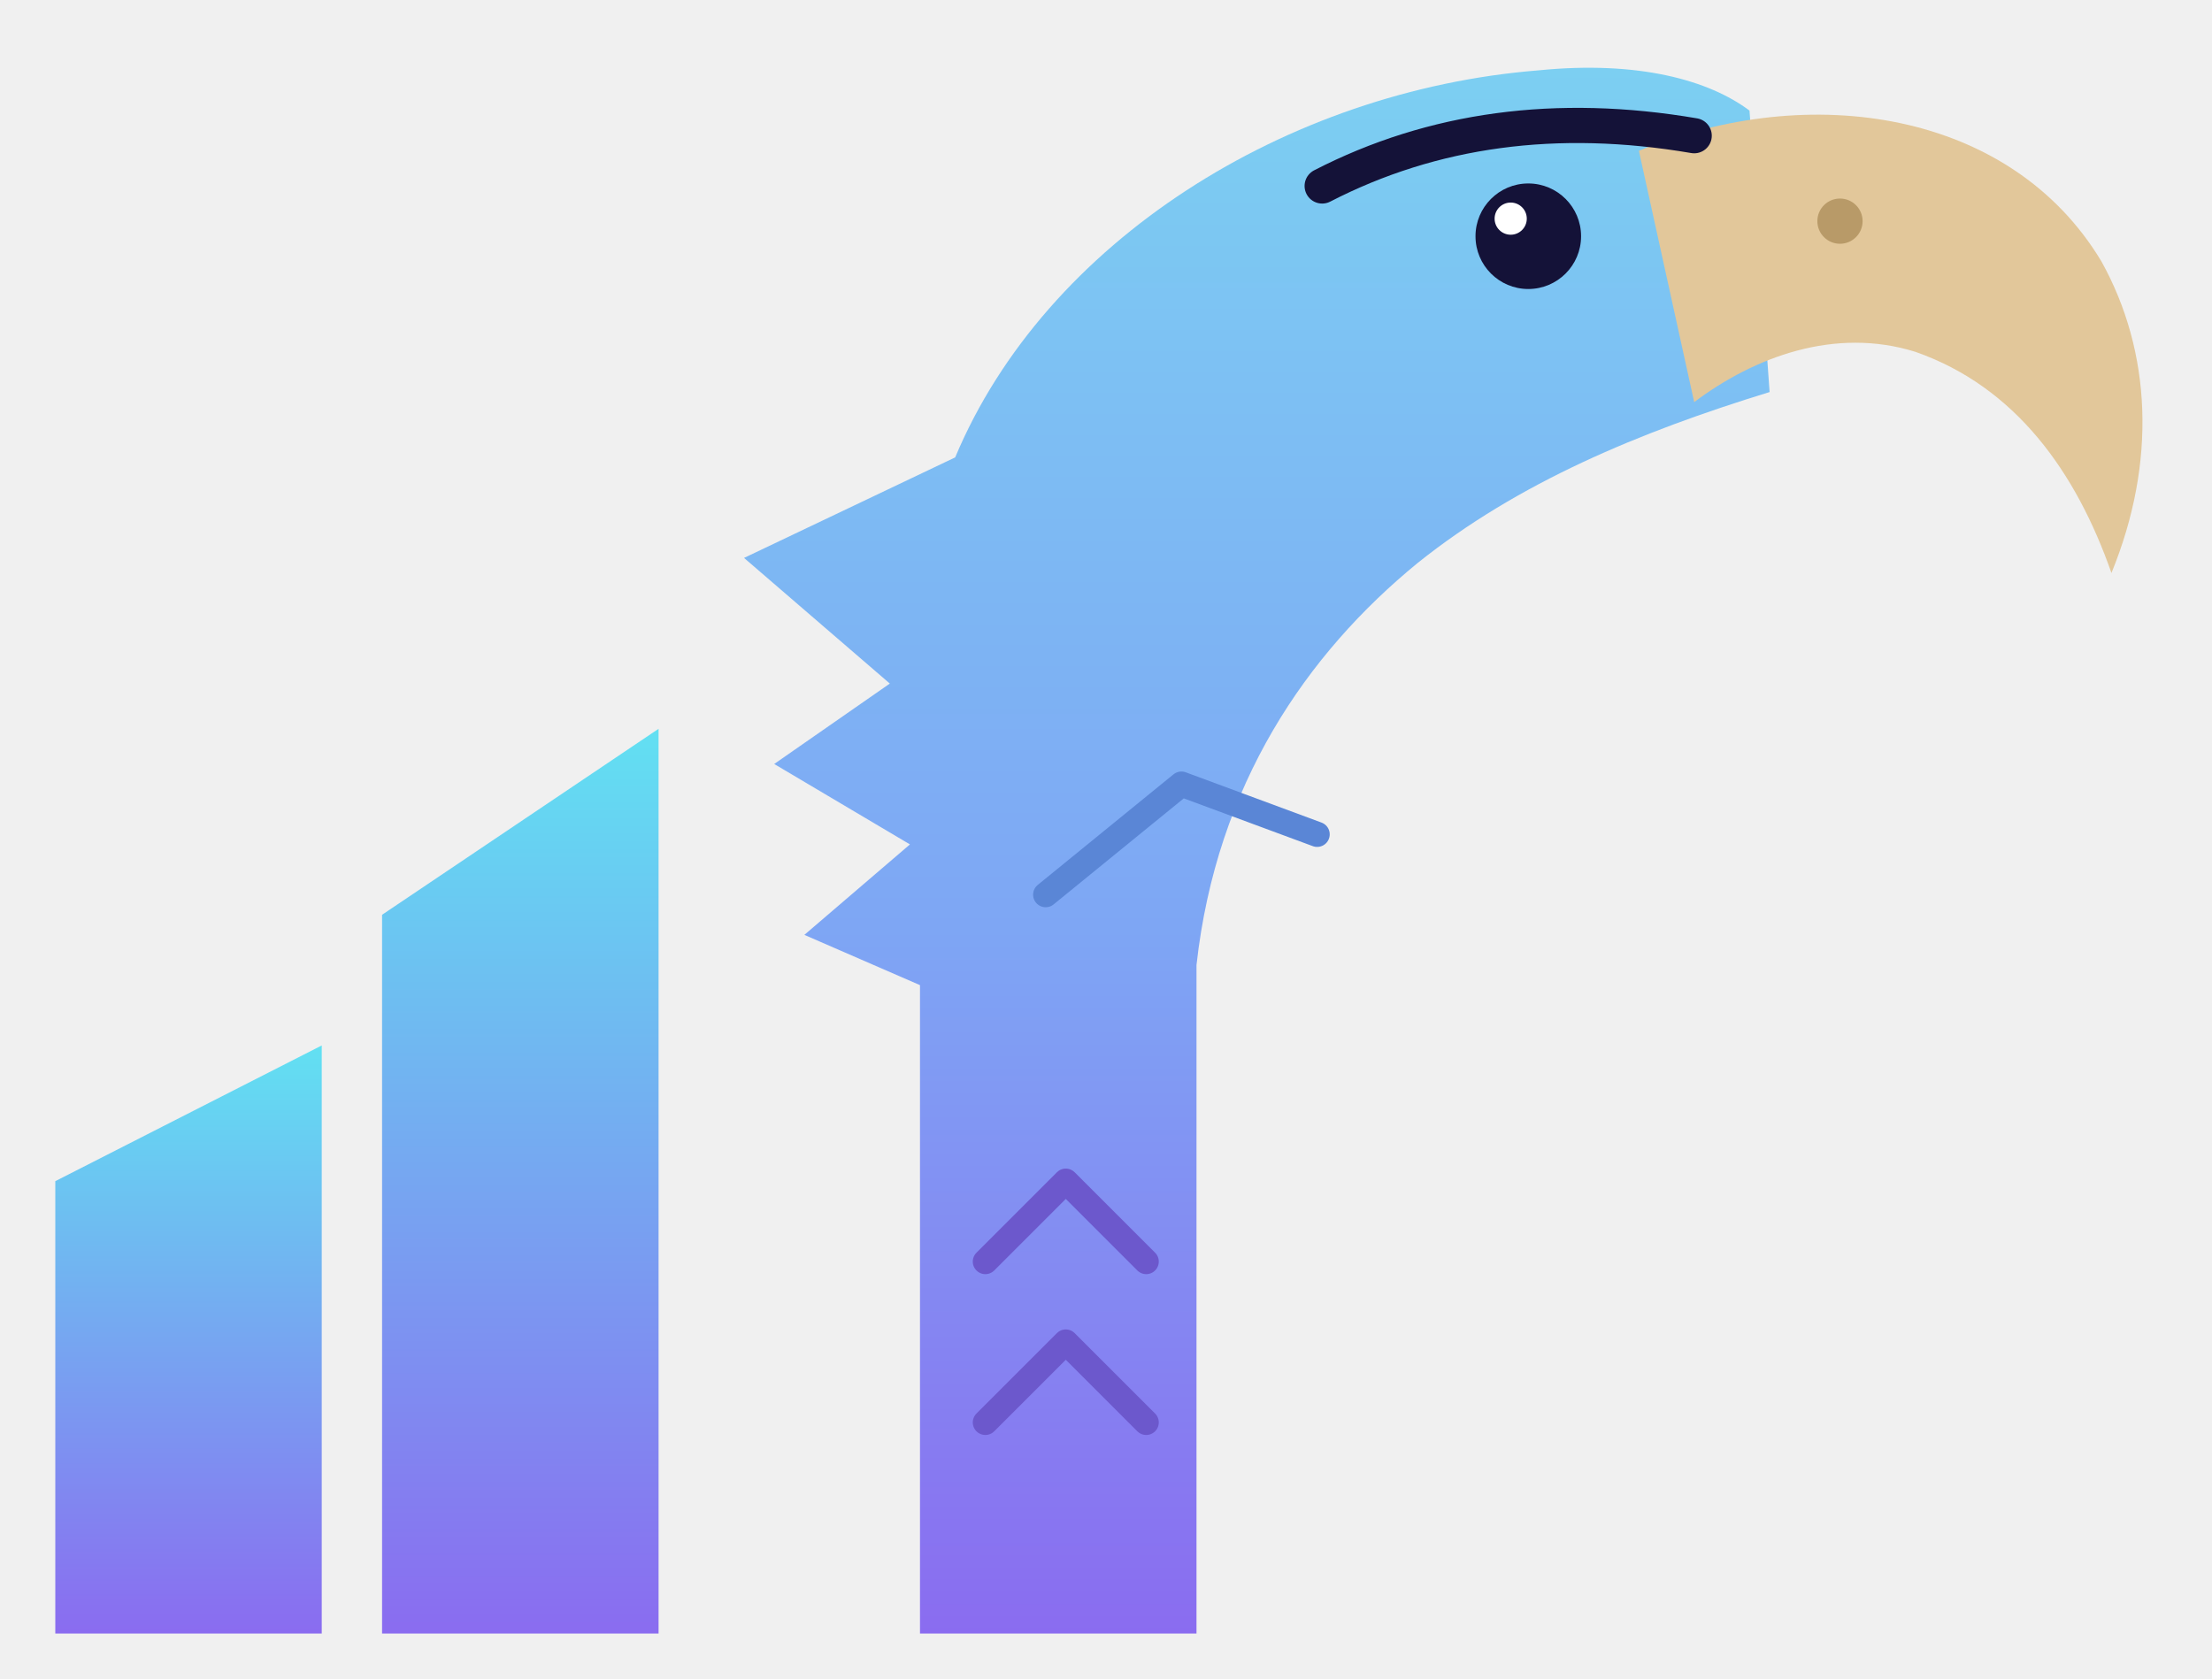
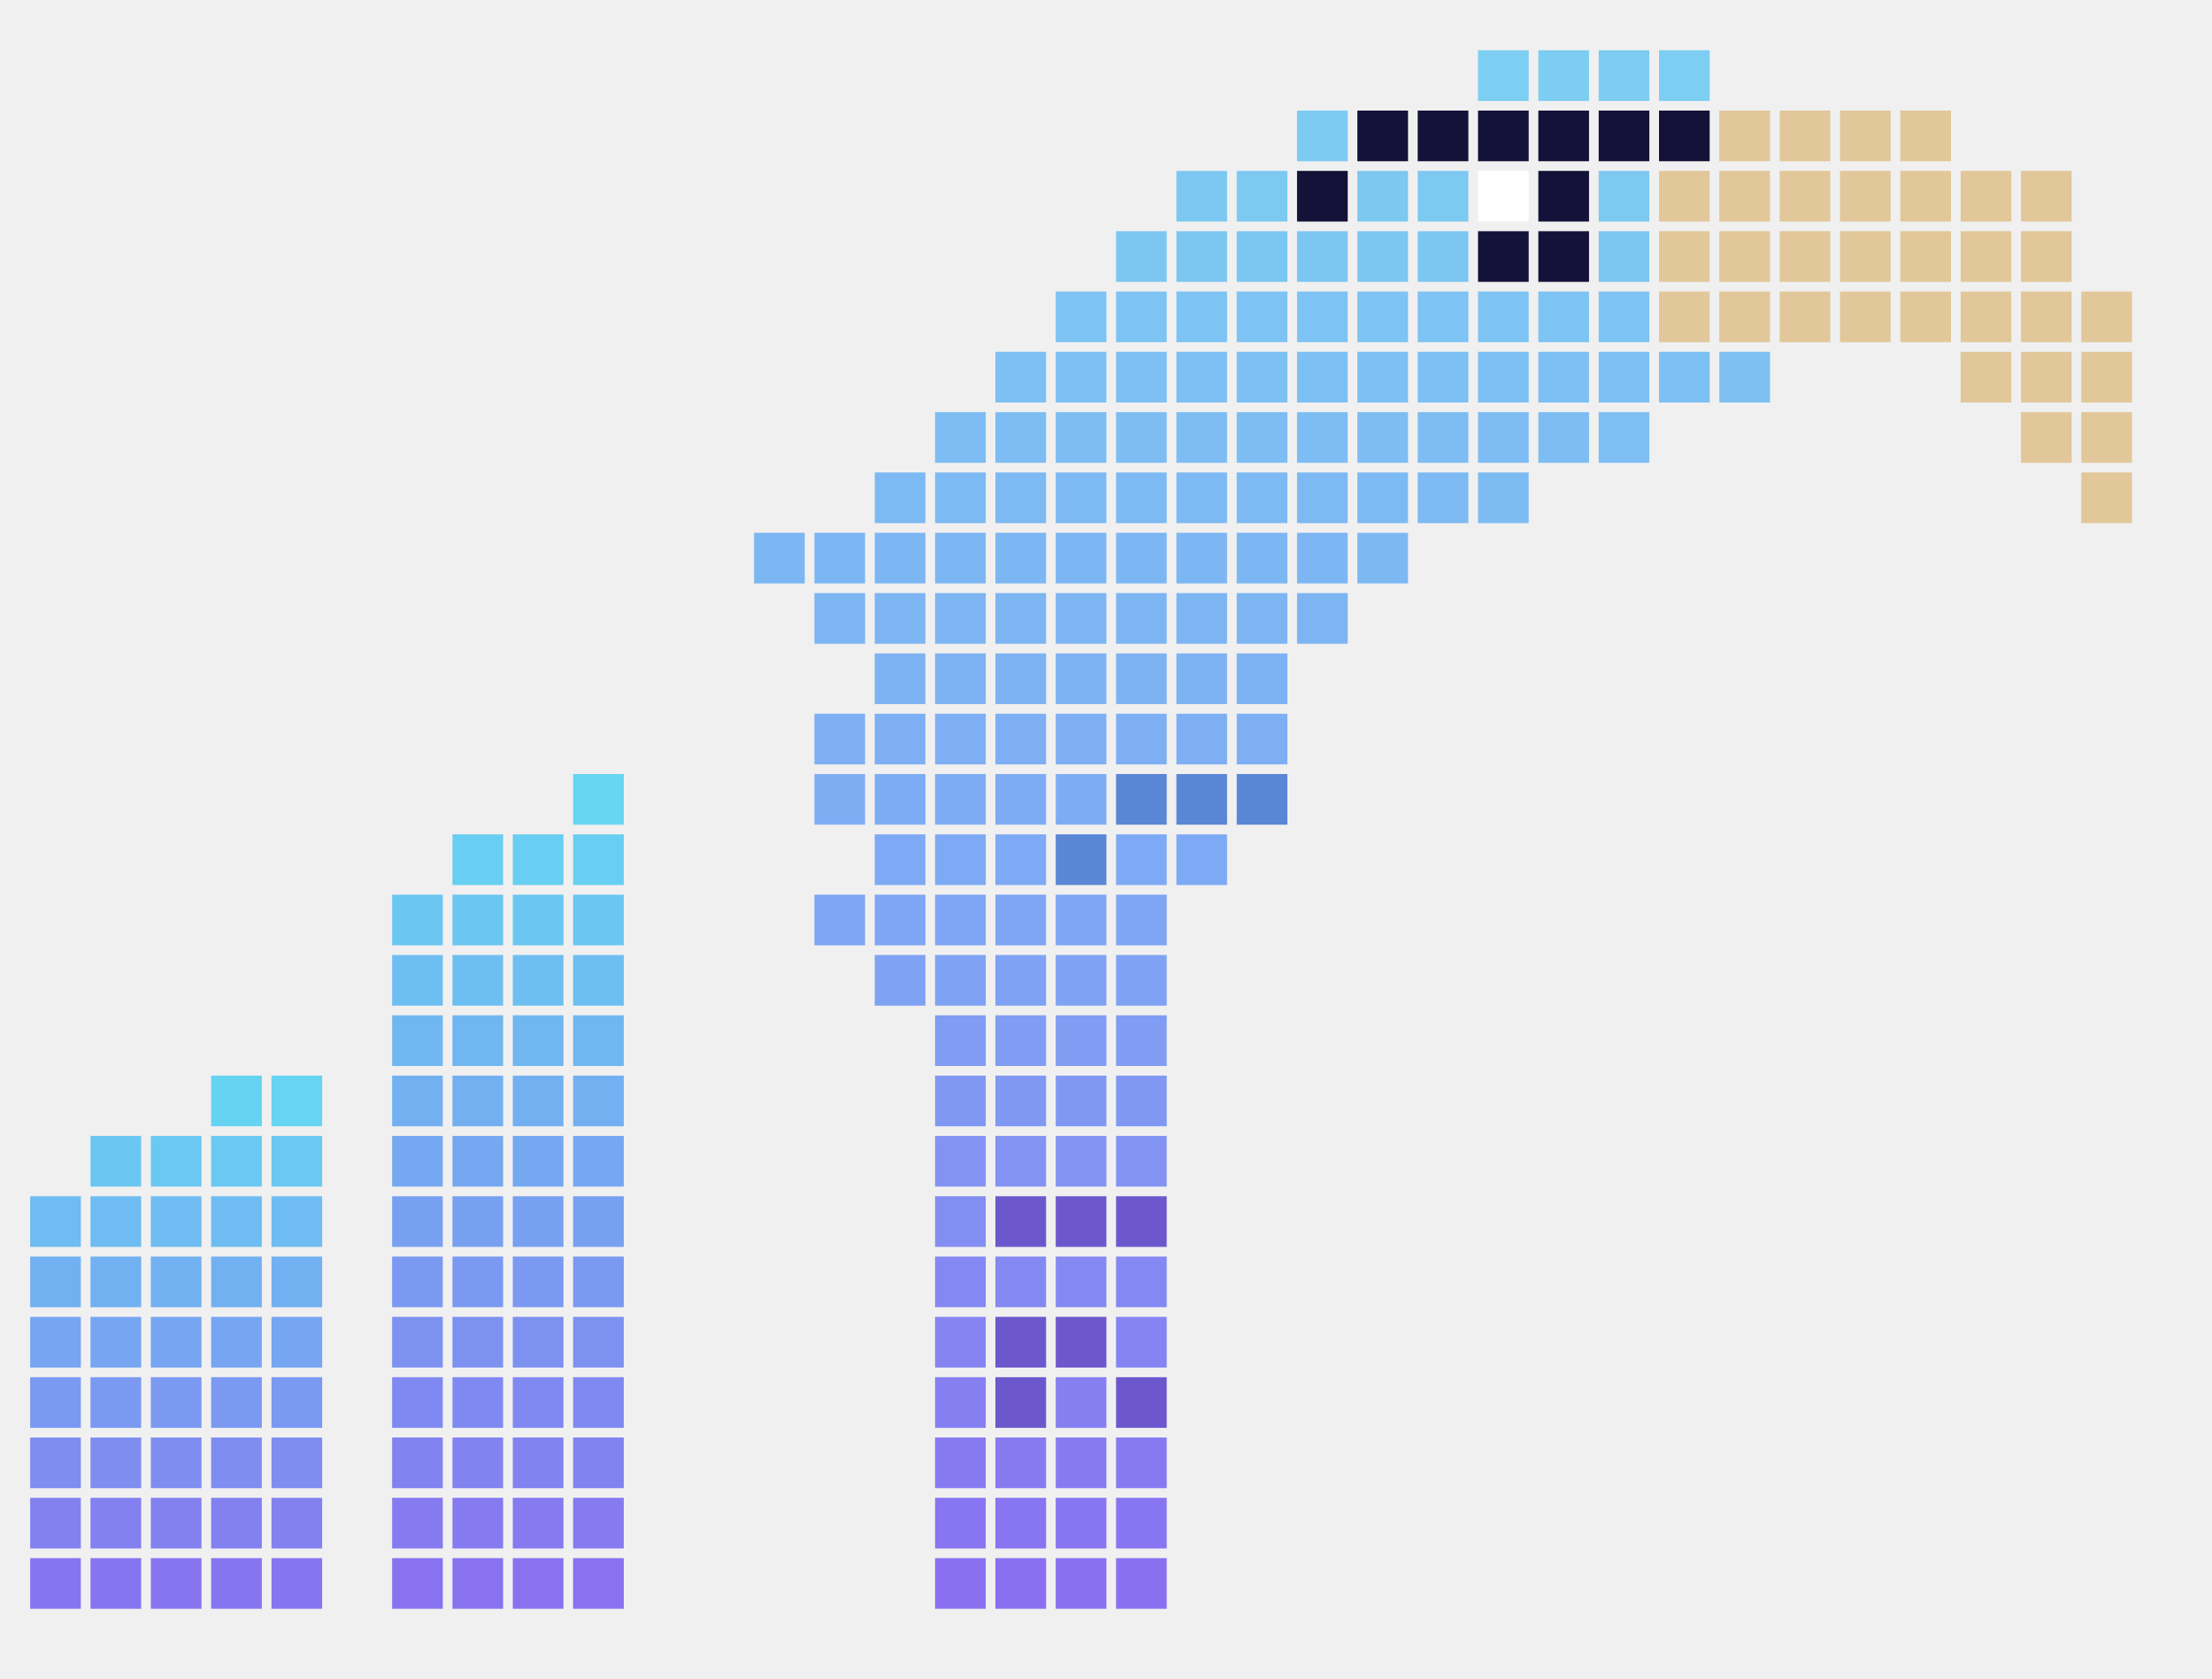
<svg xmlns="http://www.w3.org/2000/svg" viewBox="24 30 440 334">
  <defs>
    <linearGradient id="agila-body" x1="0" y1="0" x2="0" y2="1" gradientUnits="objectBoundingBox">
      <stop offset="0" stop-color="#7ccff2" />
      <stop offset=".55" stop-color="#7ea6f4" />
      <stop offset="1" stop-color="#8a6cf0" />
    </linearGradient>
    <linearGradient id="agila-bar" x1="0" y1="0" x2="0" y2="1">
      <stop offset="0" stop-color="#62e0f2" />
      <stop offset="1" stop-color="#8a6cf0" />
    </linearGradient>
  </defs>
-   <path fill="url(#agila-bar)" d="M35 265 L88 238 L88 355 L35 355 Z" />
-   <path fill="url(#agila-bar)" d="M100 212 L155 175 L155 355 L100 355 Z" />
-   <path fill="url(#agila-body)" d="M207 355 L207 226 L184 216 L205 198 L178 182 L201 166 L172 141 L214 121     C232 78 280 48 330 44 C350 42 364 46 372 52 L376 108 C350 116 326 126 306 142     C284 160 266 186 262 222 L262 355 Z" />
-   <path fill="#e2c79a" d="M350 60 C384 46 424 52 442 82 C452 100 453 122 444 144 C437 124 425 107 405 100 C389 95 373 101 361 110 Z" />
-   <circle cx="390" cy="74" r="4.5" fill="#b89a68" />
-   <path d="M287 67 Q320 50 361 57" fill="none" stroke="#141238" stroke-width="7" stroke-linecap="round" />
-   <circle cx="328" cy="77" r="10.5" fill="#141238" />
-   <circle cx="324.5" cy="73.5" r="3.2" fill="#ffffff" />
-   <path d="M232 208 L259 186 L286 196" fill="none" stroke="#5a86d6" stroke-width="5" stroke-linecap="round" stroke-linejoin="round" />
-   <path d="M220 281 L236 265 L252 281 M220 313 L236 297 L252 313" fill="none" stroke="#6c58cc" stroke-width="5" stroke-linecap="round" stroke-linejoin="round" />
+   <rect x="318" y="40" width="10.08" height="10.08" fill="#7ccef2" />
+   <rect x="330" y="40" width="10.08" height="10.08" fill="#7ccdf1" />
+   <rect x="342" y="40" width="10.08" height="10.08" fill="#7ccdf1" />
+   <rect x="354" y="40" width="10.08" height="10.08" fill="#7ccef2" />
+   <rect x="282" y="52" width="10.08" height="10.08" fill="#7ccbf2" />
+   <rect x="294" y="52" width="10.08" height="10.08" fill="#141238" />
+   <rect x="306" y="52" width="10.08" height="10.08" fill="#141238" />
+   <rect x="318" y="52" width="10.08" height="10.08" fill="#141238" />
+   <rect x="330" y="52" width="10.08" height="10.08" fill="#141238" />
+   <rect x="342" y="52" width="10.08" height="10.08" fill="#141238" />
+   <rect x="354" y="52" width="10.08" height="10.08" fill="#141238" />
+   <rect x="366" y="52" width="10.08" height="10.08" fill="#e2c79a" />
+   <rect x="378" y="52" width="10.08" height="10.08" fill="#e2c79a" />
+   <rect x="390" y="52" width="10.08" height="10.08" fill="#e2c79a" />
+   <rect x="402" y="52" width="10.08" height="10.08" fill="#e2c79a" />
+   <rect x="258" y="64" width="10.08" height="10.08" fill="#7cc8f2" />
+   <rect x="270" y="64" width="10.08" height="10.08" fill="#7cc9f2" />
+   <rect x="282" y="64" width="10.08" height="10.08" fill="#141238" />
+   <rect x="294" y="64" width="10.08" height="10.08" fill="#7cc8f1" />
+   <rect x="306" y="64" width="10.08" height="10.08" fill="#7cc9f2" />
+   <rect x="318" y="64" width="10.08" height="10.08" fill="#ffffff" />
+   <rect x="330" y="64" width="10.08" height="10.08" fill="#141238" />
+   <rect x="342" y="64" width="10.08" height="10.08" fill="#7cc9f2" />
+   <rect x="354" y="64" width="10.08" height="10.08" fill="#e2c79a" />
+   <rect x="366" y="64" width="10.08" height="10.08" fill="#e2c79a" />
+   <rect x="378" y="64" width="10.08" height="10.08" fill="#e2c79a" />
+   <rect x="390" y="64" width="10.08" height="10.08" fill="#e2c79a" />
+   <rect x="402" y="64" width="10.08" height="10.08" fill="#e2c79a" />
+   <rect x="414" y="64" width="10.08" height="10.08" fill="#e2c79a" />
+   <rect x="426" y="64" width="10.08" height="10.08" fill="#e2c79a" />
+   <rect x="246" y="76" width="10.08" height="10.08" fill="#7cc6f2" />
+   <rect x="258" y="76" width="10.08" height="10.08" fill="#7cc6f2" />
+   <rect x="270" y="76" width="10.08" height="10.08" fill="#7cc6f2" />
+   <rect x="282" y="76" width="10.08" height="10.08" fill="#7cc6f2" />
+   <rect x="294" y="76" width="10.08" height="10.08" fill="#7cc6f2" />
+   <rect x="306" y="76" width="10.08" height="10.08" fill="#7cc6f2" />
+   <rect x="318" y="76" width="10.08" height="10.08" fill="#141238" />
+   <rect x="330" y="76" width="10.08" height="10.08" fill="#141238" />
+   <rect x="342" y="76" width="10.08" height="10.08" fill="#7cc6f2" />
+   <rect x="354" y="76" width="10.08" height="10.08" fill="#e2c79a" />
+   <rect x="366" y="76" width="10.08" height="10.08" fill="#e2c79a" />
+   <rect x="378" y="76" width="10.08" height="10.08" fill="#e2c79a" />
+   <rect x="390" y="76" width="10.08" height="10.08" fill="#e2c79a" />
+   <rect x="402" y="76" width="10.08" height="10.08" fill="#e2c79a" />
+   <rect x="414" y="76" width="10.08" height="10.08" fill="#e2c79a" />
+   <rect x="426" y="76" width="10.08" height="10.08" fill="#e2c79a" />
+   <rect x="234" y="88" width="10.08" height="10.08" fill="#7dc3f3" />
+   <rect x="246" y="88" width="10.08" height="10.08" fill="#7dc3f3" />
+   <rect x="258" y="88" width="10.08" height="10.08" fill="#7dc3f3" />
+   <rect x="270" y="88" width="10.08" height="10.08" fill="#7dc3f3" />
+   <rect x="282" y="88" width="10.08" height="10.08" fill="#7dc3f3" />
+   <rect x="294" y="88" width="10.08" height="10.08" fill="#7dc3f3" />
+   <rect x="306" y="88" width="10.08" height="10.08" fill="#7dc3f3" />
+   <rect x="318" y="88" width="10.08" height="10.08" fill="#7dc3f3" />
+   <rect x="330" y="88" width="10.08" height="10.08" fill="#7dc3f3" />
+   <rect x="342" y="88" width="10.08" height="10.08" fill="#7dc3f3" />
+   <rect x="354" y="88" width="10.08" height="10.08" fill="#e2c79a" />
+   <rect x="366" y="88" width="10.08" height="10.08" fill="#e2c79a" />
+   <rect x="378" y="88" width="10.08" height="10.08" fill="#e2c79a" />
+   <rect x="390" y="88" width="10.08" height="10.08" fill="#e2c79a" />
+   <rect x="402" y="88" width="10.08" height="10.08" fill="#e2c79a" />
+   <rect x="414" y="88" width="10.08" height="10.08" fill="#e2c79a" />
+   <rect x="426" y="88" width="10.08" height="10.08" fill="#e2c79a" />
+   <rect x="438" y="88" width="10.08" height="10.08" fill="#e2c79a" />
+   <rect x="222" y="100" width="10.08" height="10.08" fill="#7dc0f3" />
+   <rect x="234" y="100" width="10.08" height="10.08" fill="#7dc0f3" />
+   <rect x="246" y="100" width="10.08" height="10.08" fill="#7dc0f3" />
+   <rect x="258" y="100" width="10.08" height="10.08" fill="#7dc0f3" />
+   <rect x="270" y="100" width="10.08" height="10.08" fill="#7dc0f3" />
+   <rect x="282" y="100" width="10.08" height="10.08" fill="#7dc0f3" />
+   <rect x="294" y="100" width="10.08" height="10.08" fill="#7dc0f3" />
+   <rect x="306" y="100" width="10.08" height="10.08" fill="#7dc0f3" />
+   <rect x="318" y="100" width="10.08" height="10.08" fill="#7dc0f3" />
+   <rect x="330" y="100" width="10.08" height="10.08" fill="#7dc0f3" />
+   <rect x="342" y="100" width="10.08" height="10.08" fill="#7dc0f3" />
+   <rect x="354" y="100" width="10.08" height="10.08" fill="#7dc0f3" />
+   <rect x="366" y="100" width="10.08" height="10.08" fill="#7ec0f2" />
+   <rect x="414" y="100" width="10.08" height="10.08" fill="#e2c79a" />
+   <rect x="426" y="100" width="10.08" height="10.08" fill="#e2c79a" />
+   <rect x="438" y="100" width="10.08" height="10.08" fill="#e2c79a" />
+   <rect x="210" y="112" width="10.08" height="10.08" fill="#7dbdf3" />
+   <rect x="222" y="112" width="10.08" height="10.08" fill="#7dbdf3" />
+   <rect x="234" y="112" width="10.08" height="10.08" fill="#7dbdf3" />
+   <rect x="246" y="112" width="10.08" height="10.08" fill="#7dbdf3" />
+   <rect x="258" y="112" width="10.08" height="10.08" fill="#7dbdf3" />
+   <rect x="270" y="112" width="10.08" height="10.08" fill="#7dbdf3" />
+   <rect x="282" y="112" width="10.08" height="10.08" fill="#7dbdf3" />
+   <rect x="294" y="112" width="10.08" height="10.08" fill="#7dbdf3" />
+   <rect x="306" y="112" width="10.08" height="10.08" fill="#7dbdf3" />
+   <rect x="318" y="112" width="10.08" height="10.08" fill="#7dbdf3" />
+   <rect x="330" y="112" width="10.08" height="10.08" fill="#7dbdf3" />
+   <rect x="342" y="112" width="10.08" height="10.08" fill="#7dbef3" />
+   <rect x="426" y="112" width="10.08" height="10.08" fill="#e2c79a" />
+   <rect x="438" y="112" width="10.08" height="10.08" fill="#e2c79a" />
+   <rect x="198" y="124" width="10.08" height="10.08" fill="#7dbaf3" />
+   <rect x="210" y="124" width="10.08" height="10.08" fill="#7dbaf3" />
+   <rect x="222" y="124" width="10.08" height="10.08" fill="#7dbaf3" />
+   <rect x="234" y="124" width="10.08" height="10.08" fill="#7dbaf3" />
+   <rect x="246" y="124" width="10.08" height="10.08" fill="#7dbaf3" />
+   <rect x="258" y="124" width="10.08" height="10.08" fill="#7dbaf3" />
+   <rect x="270" y="124" width="10.08" height="10.08" fill="#7dbaf3" />
+   <rect x="282" y="124" width="10.08" height="10.08" fill="#7dbaf3" />
+   <rect x="294" y="124" width="10.08" height="10.08" fill="#7dbaf3" />
+   <rect x="306" y="124" width="10.08" height="10.08" fill="#7dbaf3" />
+   <rect x="318" y="124" width="10.08" height="10.08" fill="#7dbbf3" />
+   <rect x="438" y="124" width="10.08" height="10.08" fill="#e2c79a" />
+   <rect x="174" y="136" width="10.08" height="10.08" fill="#7db7f3" />
+   <rect x="186" y="136" width="10.08" height="10.08" fill="#7db7f3" />
+   <rect x="198" y="136" width="10.08" height="10.08" fill="#7db7f3" />
+   <rect x="210" y="136" width="10.08" height="10.08" fill="#7db7f3" />
+   <rect x="222" y="136" width="10.08" height="10.08" fill="#7db7f3" />
+   <rect x="234" y="136" width="10.08" height="10.08" fill="#7db7f3" />
+   <rect x="246" y="136" width="10.08" height="10.08" fill="#7db7f3" />
+   <rect x="258" y="136" width="10.08" height="10.08" fill="#7db7f3" />
+   <rect x="270" y="136" width="10.08" height="10.08" fill="#7db7f3" />
+   <rect x="282" y="136" width="10.08" height="10.08" fill="#7db7f3" />
+   <rect x="294" y="136" width="10.08" height="10.08" fill="#7db8f3" />
+   <rect x="186" y="148" width="10.08" height="10.08" fill="#7db5f3" />
+   <rect x="198" y="148" width="10.08" height="10.08" fill="#7db5f3" />
+   <rect x="210" y="148" width="10.08" height="10.08" fill="#7db5f3" />
+   <rect x="222" y="148" width="10.08" height="10.08" fill="#7db5f3" />
+   <rect x="234" y="148" width="10.08" height="10.08" fill="#7db5f3" />
+   <rect x="246" y="148" width="10.08" height="10.08" fill="#7db5f3" />
+   <rect x="258" y="148" width="10.08" height="10.08" fill="#7db5f3" />
+   <rect x="270" y="148" width="10.08" height="10.08" fill="#7db5f3" />
+   <rect x="282" y="148" width="10.08" height="10.08" fill="#7db5f3" />
+   <rect x="198" y="160" width="10.08" height="10.08" fill="#7db2f3" />
+   <rect x="210" y="160" width="10.08" height="10.08" fill="#7db2f3" />
+   <rect x="222" y="160" width="10.08" height="10.08" fill="#7db2f3" />
+   <rect x="234" y="160" width="10.08" height="10.08" fill="#7db2f3" />
+   <rect x="246" y="160" width="10.08" height="10.08" fill="#7db2f3" />
+   <rect x="258" y="160" width="10.08" height="10.08" fill="#7db2f3" />
+   <rect x="270" y="160" width="10.08" height="10.08" fill="#7db2f3" />
+   <rect x="186" y="172" width="10.08" height="10.08" fill="#7eaff4" />
+   <rect x="198" y="172" width="10.08" height="10.08" fill="#7eaff4" />
+   <rect x="210" y="172" width="10.08" height="10.08" fill="#7eaff4" />
+   <rect x="222" y="172" width="10.08" height="10.08" fill="#7eaff4" />
+   <rect x="234" y="172" width="10.08" height="10.08" fill="#7eaff4" />
+   <rect x="246" y="172" width="10.08" height="10.08" fill="#7eaff4" />
+   <rect x="258" y="172" width="10.08" height="10.08" fill="#7eaff4" />
+   <rect x="270" y="172" width="10.08" height="10.08" fill="#7eaff4" />
+   <rect x="138" y="184" width="10.08" height="10.08" fill="#66d6f2" />
+   <rect x="186" y="184" width="10.08" height="10.08" fill="#7eadf4" />
+   <rect x="198" y="184" width="10.08" height="10.08" fill="#7eacf4" />
+   <rect x="210" y="184" width="10.08" height="10.08" fill="#7eacf4" />
+   <rect x="222" y="184" width="10.08" height="10.08" fill="#7eacf4" />
+   <rect x="234" y="184" width="10.08" height="10.08" fill="#7eacf4" />
+   <rect x="246" y="184" width="10.08" height="10.08" fill="#5a86d6" />
+   <rect x="258" y="184" width="10.08" height="10.08" fill="#5a86d6" />
+   <rect x="270" y="184" width="10.08" height="10.08" fill="#5a86d6" />
+   <rect x="114" y="196" width="10.08" height="10.08" fill="#68cef2" />
+   <rect x="126" y="196" width="10.08" height="10.08" fill="#68cef2" />
+   <rect x="138" y="196" width="10.08" height="10.08" fill="#68cef2" />
+   <rect x="198" y="196" width="10.08" height="10.08" fill="#7ea9f4" />
+   <rect x="210" y="196" width="10.08" height="10.08" fill="#7ea9f4" />
+   <rect x="222" y="196" width="10.08" height="10.08" fill="#7ea9f4" />
+   <rect x="234" y="196" width="10.08" height="10.08" fill="#5a86d6" />
+   <rect x="246" y="196" width="10.08" height="10.08" fill="#7ea9f4" />
+   <rect x="258" y="196" width="10.08" height="10.08" fill="#7ea9f4" />
+   <rect x="102" y="208" width="10.08" height="10.08" fill="#6bc6f2" />
+   <rect x="114" y="208" width="10.08" height="10.08" fill="#6bc7f2" />
+   <rect x="126" y="208" width="10.08" height="10.08" fill="#6bc7f2" />
+   <rect x="138" y="208" width="10.08" height="10.08" fill="#6bc7f2" />
+   <rect x="186" y="208" width="10.08" height="10.08" fill="#7ea6f4" />
+   <rect x="198" y="208" width="10.08" height="10.08" fill="#7ea6f4" />
+   <rect x="210" y="208" width="10.08" height="10.08" fill="#7ea6f4" />
+   <rect x="222" y="208" width="10.08" height="10.08" fill="#7ea6f4" />
+   <rect x="234" y="208" width="10.08" height="10.08" fill="#7ea6f4" />
+   <rect x="246" y="208" width="10.08" height="10.08" fill="#7ea6f4" />
+   <rect x="102" y="220" width="10.08" height="10.08" fill="#6dbff1" />
+   <rect x="114" y="220" width="10.08" height="10.08" fill="#6dbff1" />
+   <rect x="126" y="220" width="10.08" height="10.08" fill="#6dbff1" />
+   <rect x="138" y="220" width="10.08" height="10.08" fill="#6dbff1" />
+   <rect x="198" y="220" width="10.08" height="10.08" fill="#7fa2f4" />
+   <rect x="210" y="220" width="10.08" height="10.08" fill="#7fa2f4" />
+   <rect x="222" y="220" width="10.08" height="10.08" fill="#7fa2f4" />
+   <rect x="234" y="220" width="10.08" height="10.08" fill="#7fa2f4" />
+   <rect x="246" y="220" width="10.08" height="10.08" fill="#7fa2f4" />
+   <rect x="102" y="232" width="10.08" height="10.08" fill="#70b7f1" />
+   <rect x="114" y="232" width="10.08" height="10.08" fill="#70b7f1" />
+   <rect x="126" y="232" width="10.08" height="10.08" fill="#70b7f1" />
+   <rect x="138" y="232" width="10.08" height="10.08" fill="#70b7f1" />
+   <rect x="210" y="232" width="10.08" height="10.08" fill="#809cf3" />
+   <rect x="222" y="232" width="10.08" height="10.08" fill="#809cf3" />
+   <rect x="234" y="232" width="10.08" height="10.08" fill="#809cf3" />
+   <rect x="246" y="232" width="10.08" height="10.08" fill="#809cf3" />
+   <rect x="66" y="244" width="10.08" height="10.08" fill="#66d3f2" />
+   <rect x="78" y="244" width="10.08" height="10.08" fill="#66d4f2" />
+   <rect x="102" y="244" width="10.08" height="10.08" fill="#73b0f1" />
+   <rect x="114" y="244" width="10.08" height="10.08" fill="#73b0f1" />
+   <rect x="126" y="244" width="10.08" height="10.08" fill="#73b0f1" />
+   <rect x="138" y="244" width="10.08" height="10.08" fill="#73b0f1" />
+   <rect x="210" y="244" width="10.08" height="10.08" fill="#8198f3" />
+   <rect x="222" y="244" width="10.08" height="10.08" fill="#8198f3" />
+   <rect x="234" y="244" width="10.08" height="10.08" fill="#8198f3" />
+   <rect x="246" y="244" width="10.08" height="10.08" fill="#8198f3" />
+   <rect x="42" y="256" width="10.08" height="10.08" fill="#6bc7f2" />
+   <rect x="54" y="256" width="10.08" height="10.08" fill="#6ac8f2" />
+   <rect x="66" y="256" width="10.08" height="10.08" fill="#6ac8f2" />
+   <rect x="78" y="256" width="10.08" height="10.08" fill="#6ac8f2" />
+   <rect x="102" y="256" width="10.08" height="10.08" fill="#75a8f1" />
+   <rect x="114" y="256" width="10.08" height="10.08" fill="#75a8f1" />
+   <rect x="126" y="256" width="10.08" height="10.08" fill="#75a8f1" />
+   <rect x="138" y="256" width="10.08" height="10.08" fill="#75a8f1" />
+   <rect x="210" y="256" width="10.08" height="10.08" fill="#8293f3" />
+   <rect x="222" y="256" width="10.08" height="10.08" fill="#8293f3" />
+   <rect x="234" y="256" width="10.08" height="10.08" fill="#8293f3" />
+   <rect x="246" y="256" width="10.08" height="10.08" fill="#8293f3" />
+   <rect x="30" y="268" width="10.08" height="10.08" fill="#6ebcf1" />
+   <rect x="42" y="268" width="10.08" height="10.08" fill="#6ebcf1" />
+   <rect x="54" y="268" width="10.08" height="10.08" fill="#6ebcf1" />
+   <rect x="66" y="268" width="10.08" height="10.08" fill="#6ebcf1" />
+   <rect x="78" y="268" width="10.08" height="10.08" fill="#6ebcf1" />
+   <rect x="102" y="268" width="10.08" height="10.08" fill="#78a0f1" />
+   <rect x="114" y="268" width="10.08" height="10.08" fill="#78a0f1" />
+   <rect x="126" y="268" width="10.08" height="10.08" fill="#78a0f1" />
+   <rect x="138" y="268" width="10.08" height="10.08" fill="#78a0f1" />
+   <rect x="210" y="268" width="10.08" height="10.08" fill="#838ef2" />
+   <rect x="222" y="268" width="10.08" height="10.08" fill="#6c58cc" />
+   <rect x="234" y="268" width="10.08" height="10.08" fill="#6c58cc" />
+   <rect x="246" y="268" width="10.08" height="10.08" fill="#6c58cc" />
+   <rect x="30" y="280" width="10.08" height="10.08" fill="#72b1f1" />
+   <rect x="42" y="280" width="10.08" height="10.08" fill="#72b1f1" />
+   <rect x="54" y="280" width="10.08" height="10.08" fill="#72b1f1" />
+   <rect x="66" y="280" width="10.08" height="10.08" fill="#72b1f1" />
+   <rect x="78" y="280" width="10.08" height="10.08" fill="#72b1f1" />
+   <rect x="102" y="280" width="10.08" height="10.08" fill="#7b99f1" />
+   <rect x="114" y="280" width="10.08" height="10.08" fill="#7b99f1" />
+   <rect x="126" y="280" width="10.08" height="10.08" fill="#7b99f1" />
+   <rect x="138" y="280" width="10.08" height="10.08" fill="#7b99f1" />
+   <rect x="210" y="280" width="10.08" height="10.08" fill="#8488f2" />
+   <rect x="222" y="280" width="10.08" height="10.08" fill="#8489f2" />
+   <rect x="234" y="280" width="10.08" height="10.08" fill="#8489f2" />
+   <rect x="246" y="280" width="10.08" height="10.08" fill="#8488f2" />
+   <rect x="30" y="292" width="10.08" height="10.08" fill="#76a5f1" />
+   <rect x="42" y="292" width="10.08" height="10.08" fill="#76a5f1" />
+   <rect x="54" y="292" width="10.08" height="10.08" fill="#76a5f1" />
+   <rect x="66" y="292" width="10.08" height="10.08" fill="#76a5f1" />
+   <rect x="78" y="292" width="10.08" height="10.08" fill="#76a5f1" />
+   <rect x="102" y="292" width="10.08" height="10.08" fill="#7d91f1" />
+   <rect x="114" y="292" width="10.08" height="10.08" fill="#7d91f1" />
+   <rect x="126" y="292" width="10.08" height="10.08" fill="#7d91f1" />
+   <rect x="138" y="292" width="10.08" height="10.08" fill="#7d91f1" />
+   <rect x="210" y="292" width="10.08" height="10.08" fill="#8584f2" />
+   <rect x="222" y="292" width="10.08" height="10.08" fill="#6c58cc" />
+   <rect x="234" y="292" width="10.08" height="10.08" fill="#6c58cc" />
+   <rect x="246" y="292" width="10.08" height="10.08" fill="#8584f2" />
+   <rect x="30" y="304" width="10.08" height="10.08" fill="#7b99f1" />
+   <rect x="42" y="304" width="10.08" height="10.08" fill="#7b99f1" />
+   <rect x="54" y="304" width="10.08" height="10.08" fill="#7b99f1" />
+   <rect x="66" y="304" width="10.08" height="10.08" fill="#7b99f1" />
+   <rect x="78" y="304" width="10.08" height="10.08" fill="#7b99f1" />
+   <rect x="102" y="304" width="10.08" height="10.08" fill="#8089f1" />
+   <rect x="114" y="304" width="10.08" height="10.08" fill="#8089f1" />
+   <rect x="126" y="304" width="10.08" height="10.08" fill="#8089f1" />
+   <rect x="138" y="304" width="10.08" height="10.08" fill="#8089f1" />
+   <rect x="210" y="304" width="10.08" height="10.08" fill="#867ff1" />
+   <rect x="222" y="304" width="10.08" height="10.08" fill="#6c58cc" />
+   <rect x="234" y="304" width="10.08" height="10.08" fill="#867ff1" />
+   <rect x="246" y="304" width="10.08" height="10.08" fill="#6c58cc" />
+   <rect x="30" y="316" width="10.08" height="10.08" fill="#7f8df1" />
+   <rect x="42" y="316" width="10.08" height="10.08" fill="#7f8df1" />
+   <rect x="54" y="316" width="10.08" height="10.08" fill="#7f8df1" />
+   <rect x="66" y="316" width="10.08" height="10.08" fill="#7f8df1" />
+   <rect x="78" y="316" width="10.08" height="10.08" fill="#7f8df1" />
+   <rect x="102" y="316" width="10.08" height="10.08" fill="#8282f0" />
+   <rect x="114" y="316" width="10.08" height="10.08" fill="#8282f0" />
+   <rect x="126" y="316" width="10.08" height="10.08" fill="#8282f0" />
+   <rect x="138" y="316" width="10.08" height="10.08" fill="#8282f0" />
+   <rect x="210" y="316" width="10.08" height="10.08" fill="#877af1" />
+   <rect x="222" y="316" width="10.08" height="10.08" fill="#877af1" />
+   <rect x="234" y="316" width="10.08" height="10.08" fill="#877af1" />
+   <rect x="246" y="316" width="10.08" height="10.08" fill="#877af1" />
+   <rect x="30" y="328" width="10.08" height="10.08" fill="#8381f0" />
+   <rect x="42" y="328" width="10.08" height="10.08" fill="#8381f0" />
+   <rect x="54" y="328" width="10.08" height="10.08" fill="#8381f0" />
+   <rect x="66" y="328" width="10.08" height="10.08" fill="#8381f0" />
+   <rect x="78" y="328" width="10.08" height="10.08" fill="#8381f0" />
+   <rect x="102" y="328" width="10.08" height="10.08" fill="#857af0" />
+   <rect x="114" y="328" width="10.08" height="10.08" fill="#857af0" />
+   <rect x="126" y="328" width="10.08" height="10.08" fill="#857af0" />
+   <rect x="138" y="328" width="10.08" height="10.08" fill="#857af0" />
+   <rect x="210" y="328" width="10.08" height="10.08" fill="#8875f1" />
+   <rect x="222" y="328" width="10.08" height="10.08" fill="#8875f1" />
+   <rect x="234" y="328" width="10.08" height="10.08" fill="#8875f1" />
+   <rect x="246" y="328" width="10.08" height="10.08" fill="#8875f1" />
+   <rect x="30" y="340" width="10.08" height="10.08" fill="#8775f0" />
+   <rect x="42" y="340" width="10.08" height="10.08" fill="#8775f0" />
+   <rect x="54" y="340" width="10.08" height="10.08" fill="#8775f0" />
+   <rect x="66" y="340" width="10.08" height="10.08" fill="#8775f0" />
+   <rect x="78" y="340" width="10.08" height="10.08" fill="#8775f0" />
+   <rect x="102" y="340" width="10.08" height="10.08" fill="#8872f0" />
+   <rect x="114" y="340" width="10.08" height="10.08" fill="#8872f0" />
+   <rect x="126" y="340" width="10.08" height="10.08" fill="#8872f0" />
+   <rect x="138" y="340" width="10.08" height="10.08" fill="#8872f0" />
+   <rect x="210" y="340" width="10.08" height="10.08" fill="#8970f0" />
+   <rect x="222" y="340" width="10.08" height="10.08" fill="#8970f0" />
+   <rect x="234" y="340" width="10.08" height="10.08" fill="#8970f0" />
+   <rect x="246" y="340" width="10.08" height="10.08" fill="#8970f0" />
</svg>
